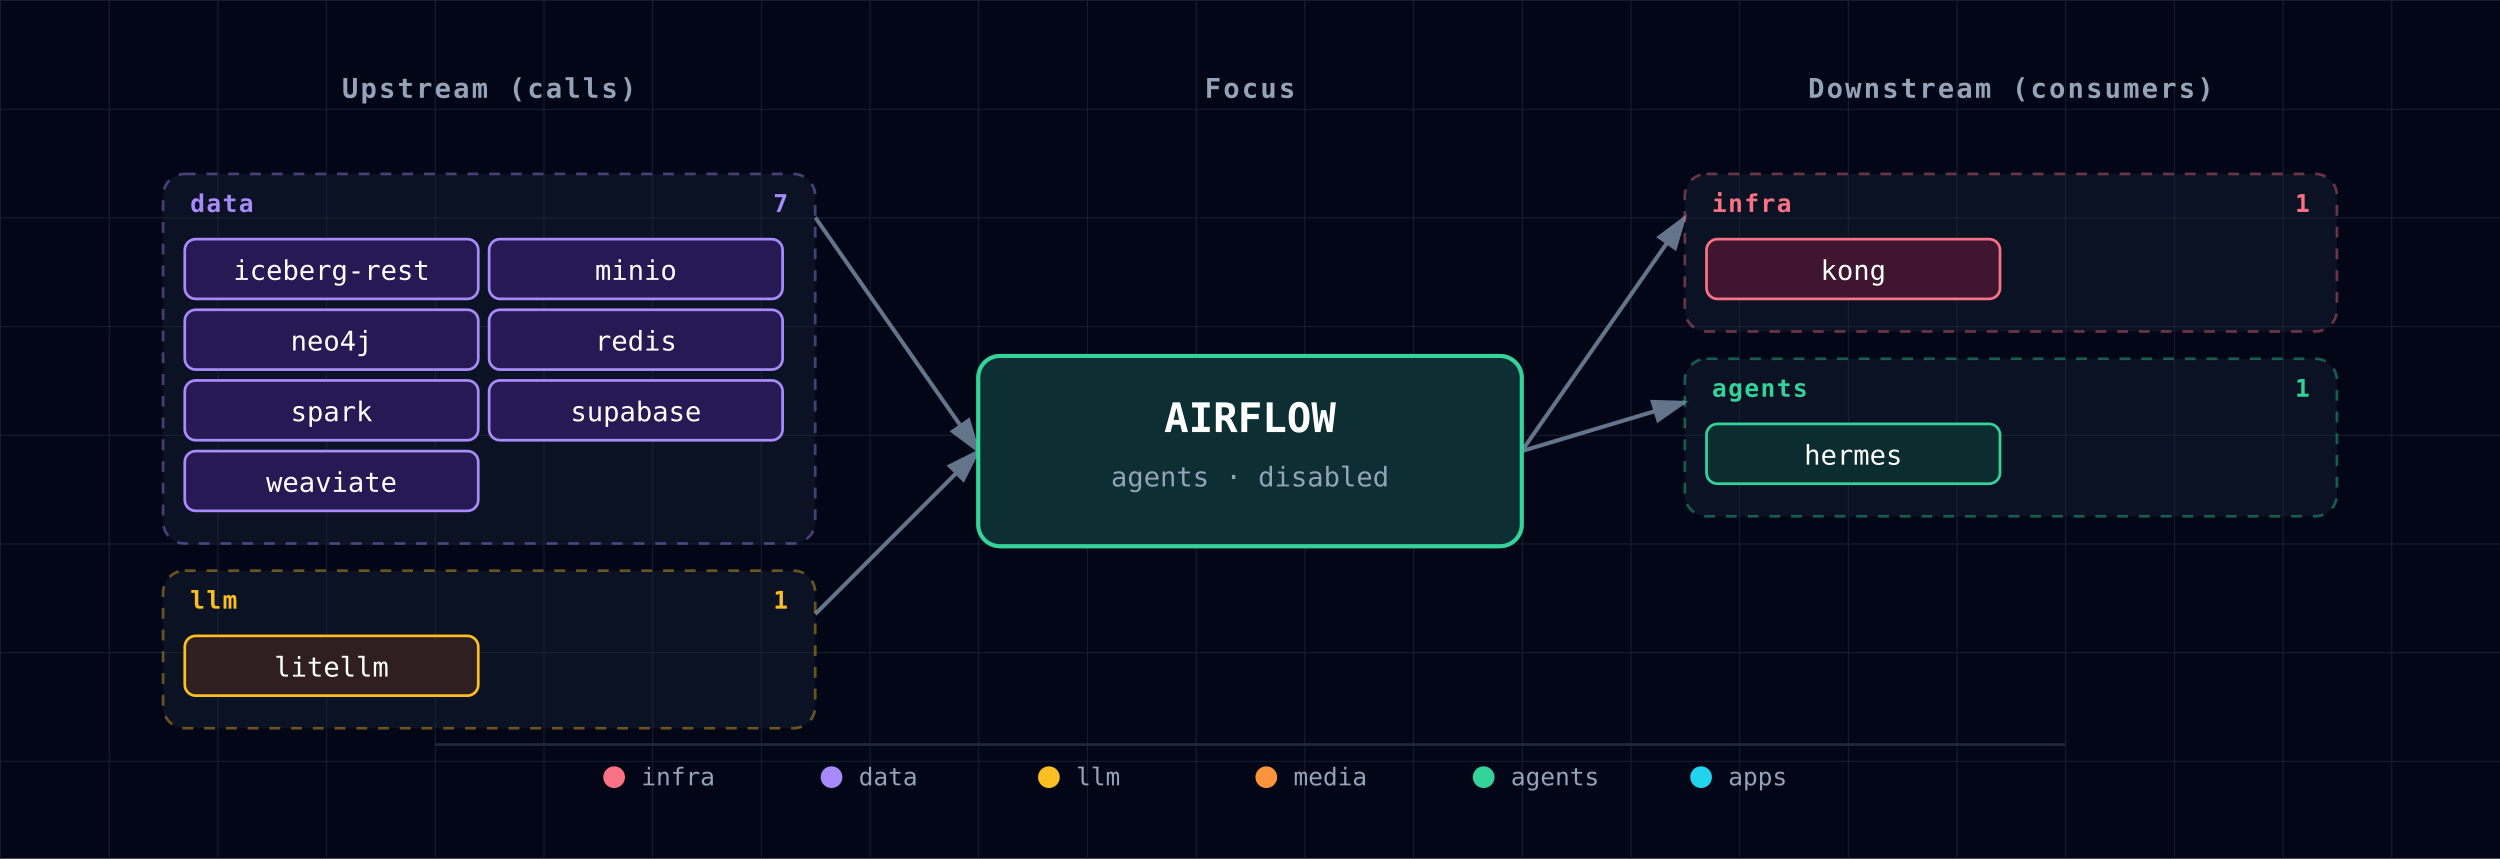
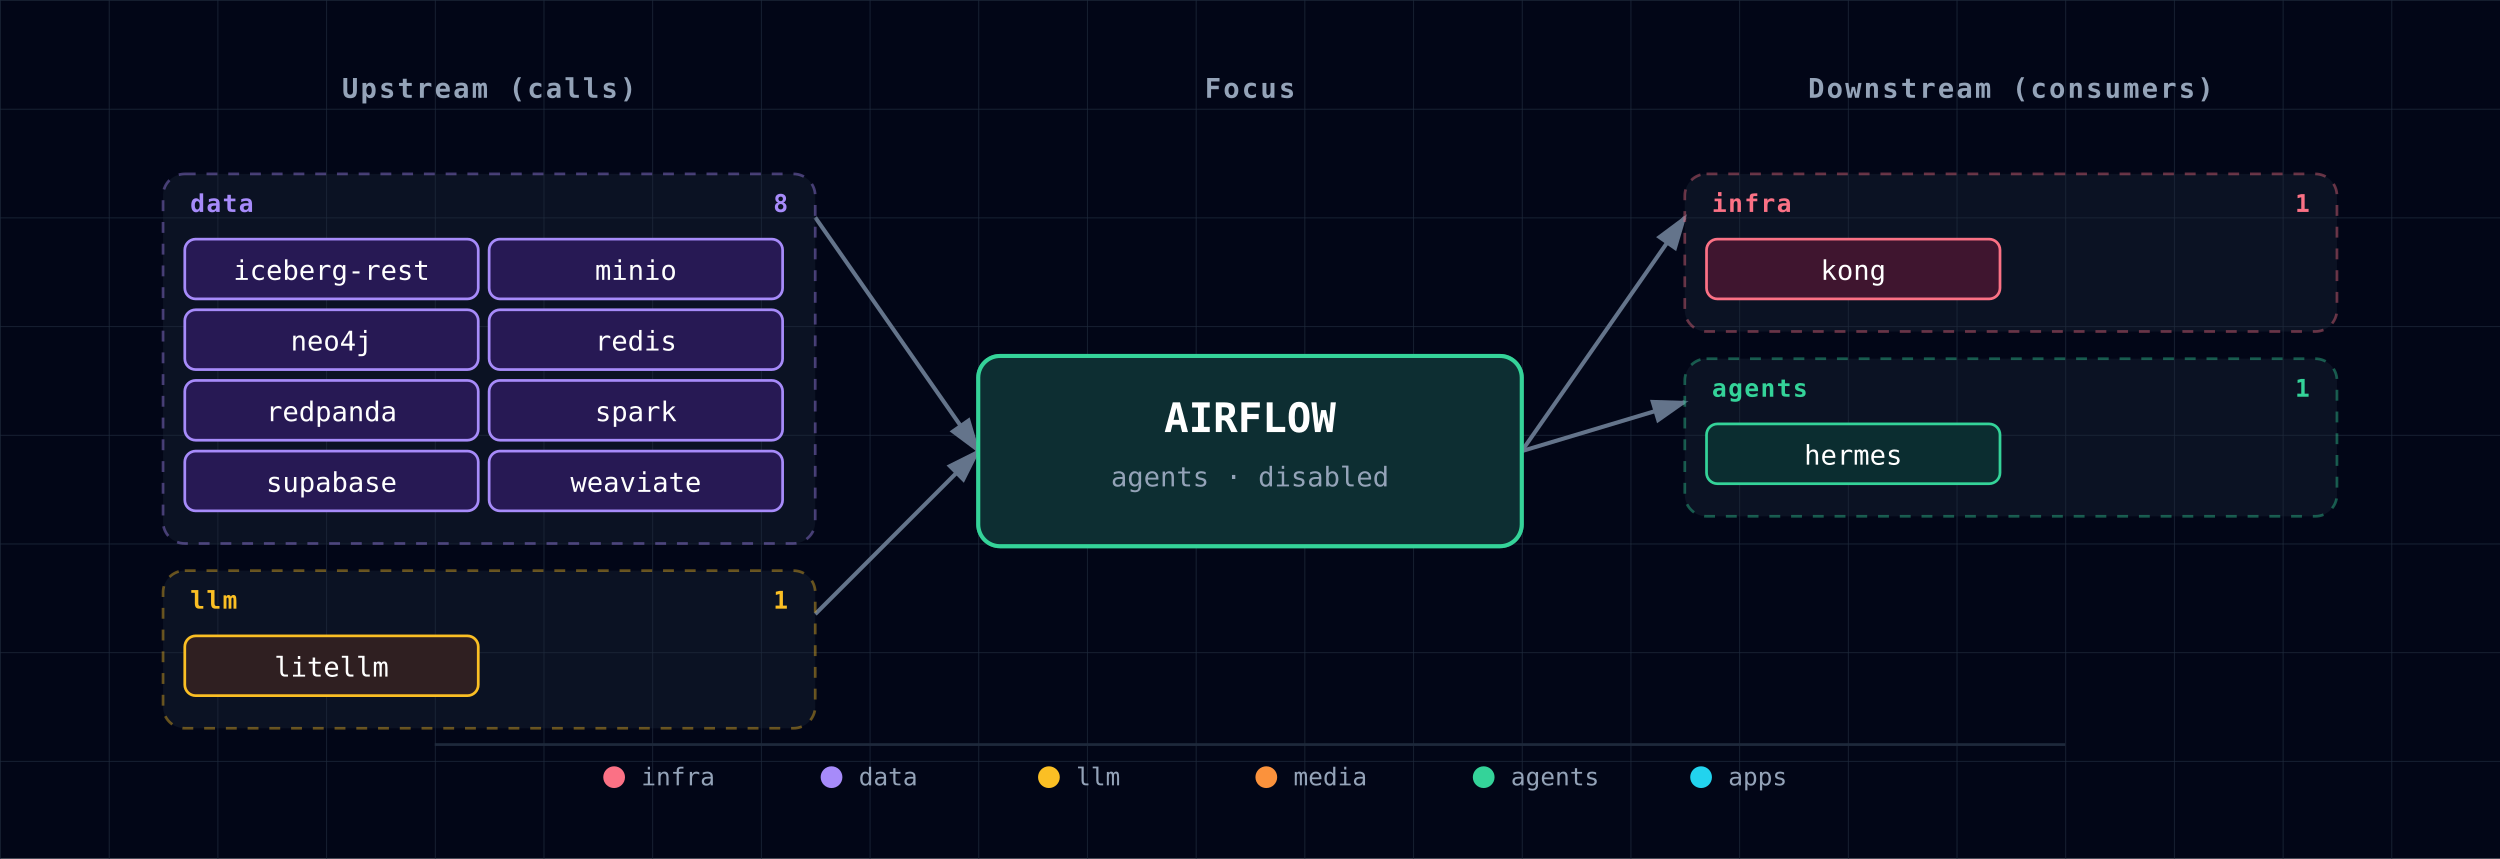
<svg xmlns="http://www.w3.org/2000/svg" viewBox="0 0 920 316" font-family="'JetBrains Mono', 'Fira Code', Menlo, Consolas, monospace">
  <defs>
    <pattern id="grid" width="40" height="40" patternUnits="userSpaceOnUse">
      <path d="M 40 0 L 0 0 0 40" fill="none" stroke="#1e293b" stroke-width="0.5" />
    </pattern>
    <marker id="arrowhead" markerWidth="9" markerHeight="6" refX="8" refY="3" orient="auto">
      <polygon points="0 0, 9 3, 0 6" fill="#64748b" />
    </marker>
    <filter id="focus-glow" x="-50%" y="-50%" width="200%" height="200%">
      <feGaussianBlur in="SourceAlpha" stdDeviation="6" />
      <feFlood flood-color="#34d399" flood-opacity="0.6" />
      <feComposite in2="SourceAlpha" operator="in" />
      <feMerge>
        <feMergeNode />
        <feMergeNode in="SourceGraphic" />
      </feMerge>
    </filter>
  </defs>
  <rect width="920" height="316" fill="#020617" />
  <rect width="920" height="316" fill="url(#grid)" />
  <text x="180" y="36" fill="#94a3b8" font-size="10" font-weight="600" text-anchor="middle" letter-spacing="0.08em">Upstream (calls)</text>
  <text x="460" y="36" fill="#94a3b8" font-size="10" font-weight="600" text-anchor="middle" letter-spacing="0.08em">Focus</text>
  <text x="740" y="36" fill="#94a3b8" font-size="10" font-weight="600" text-anchor="middle" letter-spacing="0.08em">Downstream (consumers)</text>
  <line x1="300" y1="80" x2="360" y2="166" stroke="#64748b" stroke-width="1.5" marker-end="url(#arrowhead)" />
  <line x1="300" y1="226" x2="360" y2="166" stroke="#64748b" stroke-width="1.5" marker-end="url(#arrowhead)" />
  <line x1="560" y1="166" x2="620" y2="80" stroke="#64748b" stroke-width="1.5" marker-end="url(#arrowhead)" />
  <line x1="560" y1="166" x2="620" y2="148" stroke="#64748b" stroke-width="1.5" marker-end="url(#arrowhead)" />
  <g>
    <g class="cluster">
      <rect x="60" y="64" width="240" height="136" rx="8" fill="rgba(30,41,59,0.35)" stroke="#a78bfa" stroke-width="1" stroke-dasharray="4,4" stroke-opacity="0.4" />
      <text x="70" y="78" fill="#a78bfa" font-size="9" font-weight="700" text-anchor="start" style="letter-spacing:0.06em;text-transform:uppercase;">data</text>
-       <text x="290" y="78" fill="#a78bfa" font-size="9" font-weight="600" text-anchor="end">7</text>
+       <text x="290" y="78" fill="#a78bfa" font-size="9" font-weight="600" text-anchor="end">8</text>
    </g>
    <g>
      <rect x="68" y="88" width="108" height="22" rx="4" fill="#0f172a" />
      <rect x="68" y="88" width="108" height="22" rx="4" fill="rgba(76, 29, 149, 0.4)" stroke="#a78bfa" stroke-width="1" />
      <text x="122" y="103" fill="white" font-size="10" text-anchor="middle">iceberg-rest</text>
    </g>
    <g>
      <rect x="180" y="88" width="108" height="22" rx="4" fill="#0f172a" />
      <rect x="180" y="88" width="108" height="22" rx="4" fill="rgba(76, 29, 149, 0.4)" stroke="#a78bfa" stroke-width="1" />
      <text x="234" y="103" fill="white" font-size="10" text-anchor="middle">minio</text>
    </g>
    <g>
      <rect x="68" y="114" width="108" height="22" rx="4" fill="#0f172a" />
      <rect x="68" y="114" width="108" height="22" rx="4" fill="rgba(76, 29, 149, 0.4)" stroke="#a78bfa" stroke-width="1" />
      <text x="122" y="129" fill="white" font-size="10" text-anchor="middle">neo4j</text>
    </g>
    <g>
      <rect x="180" y="114" width="108" height="22" rx="4" fill="#0f172a" />
      <rect x="180" y="114" width="108" height="22" rx="4" fill="rgba(76, 29, 149, 0.4)" stroke="#a78bfa" stroke-width="1" />
      <text x="234" y="129" fill="white" font-size="10" text-anchor="middle">redis</text>
    </g>
    <g>
      <rect x="68" y="140" width="108" height="22" rx="4" fill="#0f172a" />
      <rect x="68" y="140" width="108" height="22" rx="4" fill="rgba(76, 29, 149, 0.4)" stroke="#a78bfa" stroke-width="1" />
-       <text x="122" y="155" fill="white" font-size="10" text-anchor="middle">spark</text>
+       <text x="122" y="155" fill="white" font-size="10" text-anchor="middle">redpanda</text>
    </g>
    <g>
      <rect x="180" y="140" width="108" height="22" rx="4" fill="#0f172a" />
      <rect x="180" y="140" width="108" height="22" rx="4" fill="rgba(76, 29, 149, 0.4)" stroke="#a78bfa" stroke-width="1" />
-       <text x="234" y="155" fill="white" font-size="10" text-anchor="middle">supabase</text>
+       <text x="234" y="155" fill="white" font-size="10" text-anchor="middle">spark</text>
    </g>
    <g>
      <rect x="68" y="166" width="108" height="22" rx="4" fill="#0f172a" />
      <rect x="68" y="166" width="108" height="22" rx="4" fill="rgba(76, 29, 149, 0.4)" stroke="#a78bfa" stroke-width="1" />
-       <text x="122" y="181" fill="white" font-size="10" text-anchor="middle">weaviate</text>
+       <text x="122" y="181" fill="white" font-size="10" text-anchor="middle">supabase</text>
+     </g>
+     <g>
+       <rect x="180" y="166" width="108" height="22" rx="4" fill="#0f172a" />
+       <rect x="180" y="166" width="108" height="22" rx="4" fill="rgba(76, 29, 149, 0.4)" stroke="#a78bfa" stroke-width="1" />
+       <text x="234" y="181" fill="white" font-size="10" text-anchor="middle">weaviate</text>
    </g>
    <g class="cluster">
      <rect x="60" y="210" width="240" height="58" rx="8" fill="rgba(30,41,59,0.35)" stroke="#fbbf24" stroke-width="1" stroke-dasharray="4,4" stroke-opacity="0.4" />
      <text x="70" y="224" fill="#fbbf24" font-size="9" font-weight="700" text-anchor="start" style="letter-spacing:0.06em;text-transform:uppercase;">llm</text>
      <text x="290" y="224" fill="#fbbf24" font-size="9" font-weight="600" text-anchor="end">1</text>
    </g>
    <g>
      <rect x="68" y="234" width="108" height="22" rx="4" fill="#0f172a" />
      <rect x="68" y="234" width="108" height="22" rx="4" fill="rgba(120, 53, 15, 0.3)" stroke="#fbbf24" stroke-width="1" />
      <text x="122" y="249" fill="white" font-size="10" text-anchor="middle">litellm</text>
    </g>
  </g>
  <g>
    <g class="cluster">
      <rect x="620" y="64" width="240" height="58" rx="8" fill="rgba(30,41,59,0.35)" stroke="#fb7185" stroke-width="1" stroke-dasharray="4,4" stroke-opacity="0.4" />
      <text x="630" y="78" fill="#fb7185" font-size="9" font-weight="700" text-anchor="start" style="letter-spacing:0.06em;text-transform:uppercase;">infra</text>
      <text x="850" y="78" fill="#fb7185" font-size="9" font-weight="600" text-anchor="end">1</text>
    </g>
    <g>
      <rect x="628" y="88" width="108" height="22" rx="4" fill="#0f172a" />
      <rect x="628" y="88" width="108" height="22" rx="4" fill="rgba(136, 19, 55, 0.4)" stroke="#fb7185" stroke-width="1" />
      <text x="682" y="103" fill="white" font-size="10" text-anchor="middle">kong</text>
    </g>
    <g class="cluster">
      <rect x="620" y="132" width="240" height="58" rx="8" fill="rgba(30,41,59,0.35)" stroke="#34d399" stroke-width="1" stroke-dasharray="4,4" stroke-opacity="0.4" />
      <text x="630" y="146" fill="#34d399" font-size="9" font-weight="700" text-anchor="start" style="letter-spacing:0.06em;text-transform:uppercase;">agents</text>
      <text x="850" y="146" fill="#34d399" font-size="9" font-weight="600" text-anchor="end">1</text>
    </g>
    <g>
      <rect x="628" y="156" width="108" height="22" rx="4" fill="#0f172a" />
      <rect x="628" y="156" width="108" height="22" rx="4" fill="rgba(6, 78, 59, 0.4)" stroke="#34d399" stroke-width="1" />
      <text x="682" y="171" fill="white" font-size="10" text-anchor="middle">hermes</text>
    </g>
  </g>
  <g class="focus" filter="url(#focus-glow)">
    <rect x="360" y="131" width="200" height="70" rx="8" fill="#0f172a" />
    <rect x="360" y="131" width="200" height="70" rx="8" fill="rgba(6, 78, 59, 0.4)" stroke="#34d399" stroke-width="1.5" />
    <text x="460" y="159" fill="white" font-size="15" font-weight="700" text-anchor="middle">AIRFLOW</text>
    <text x="460" y="179" fill="#94a3b8" font-size="10" text-anchor="middle">agents · disabled</text>
  </g>
  <g class="legend">
    <line x1="160" y1="274" x2="760" y2="274" stroke="#1e293b" stroke-width="1" />
    <circle cx="226" cy="286" r="4" fill="#fb7185" />
    <text x="236" y="289" fill="#94a3b8" font-size="9" font-weight="400" text-anchor="start">infra</text>
    <circle cx="306" cy="286" r="4" fill="#a78bfa" />
    <text x="316" y="289" fill="#94a3b8" font-size="9" font-weight="400" text-anchor="start">data</text>
    <circle cx="386" cy="286" r="4" fill="#fbbf24" />
    <text x="396" y="289" fill="#94a3b8" font-size="9" font-weight="400" text-anchor="start">llm</text>
    <circle cx="466" cy="286" r="4" fill="#fb923c" />
    <text x="476" y="289" fill="#94a3b8" font-size="9" font-weight="400" text-anchor="start">media</text>
    <circle cx="546" cy="286" r="4" fill="#34d399" />
    <text x="556" y="289" fill="#94a3b8" font-size="9" font-weight="400" text-anchor="start">agents</text>
    <circle cx="626" cy="286" r="4" fill="#22d3ee" />
    <text x="636" y="289" fill="#94a3b8" font-size="9" font-weight="400" text-anchor="start">apps</text>
  </g>
</svg>
